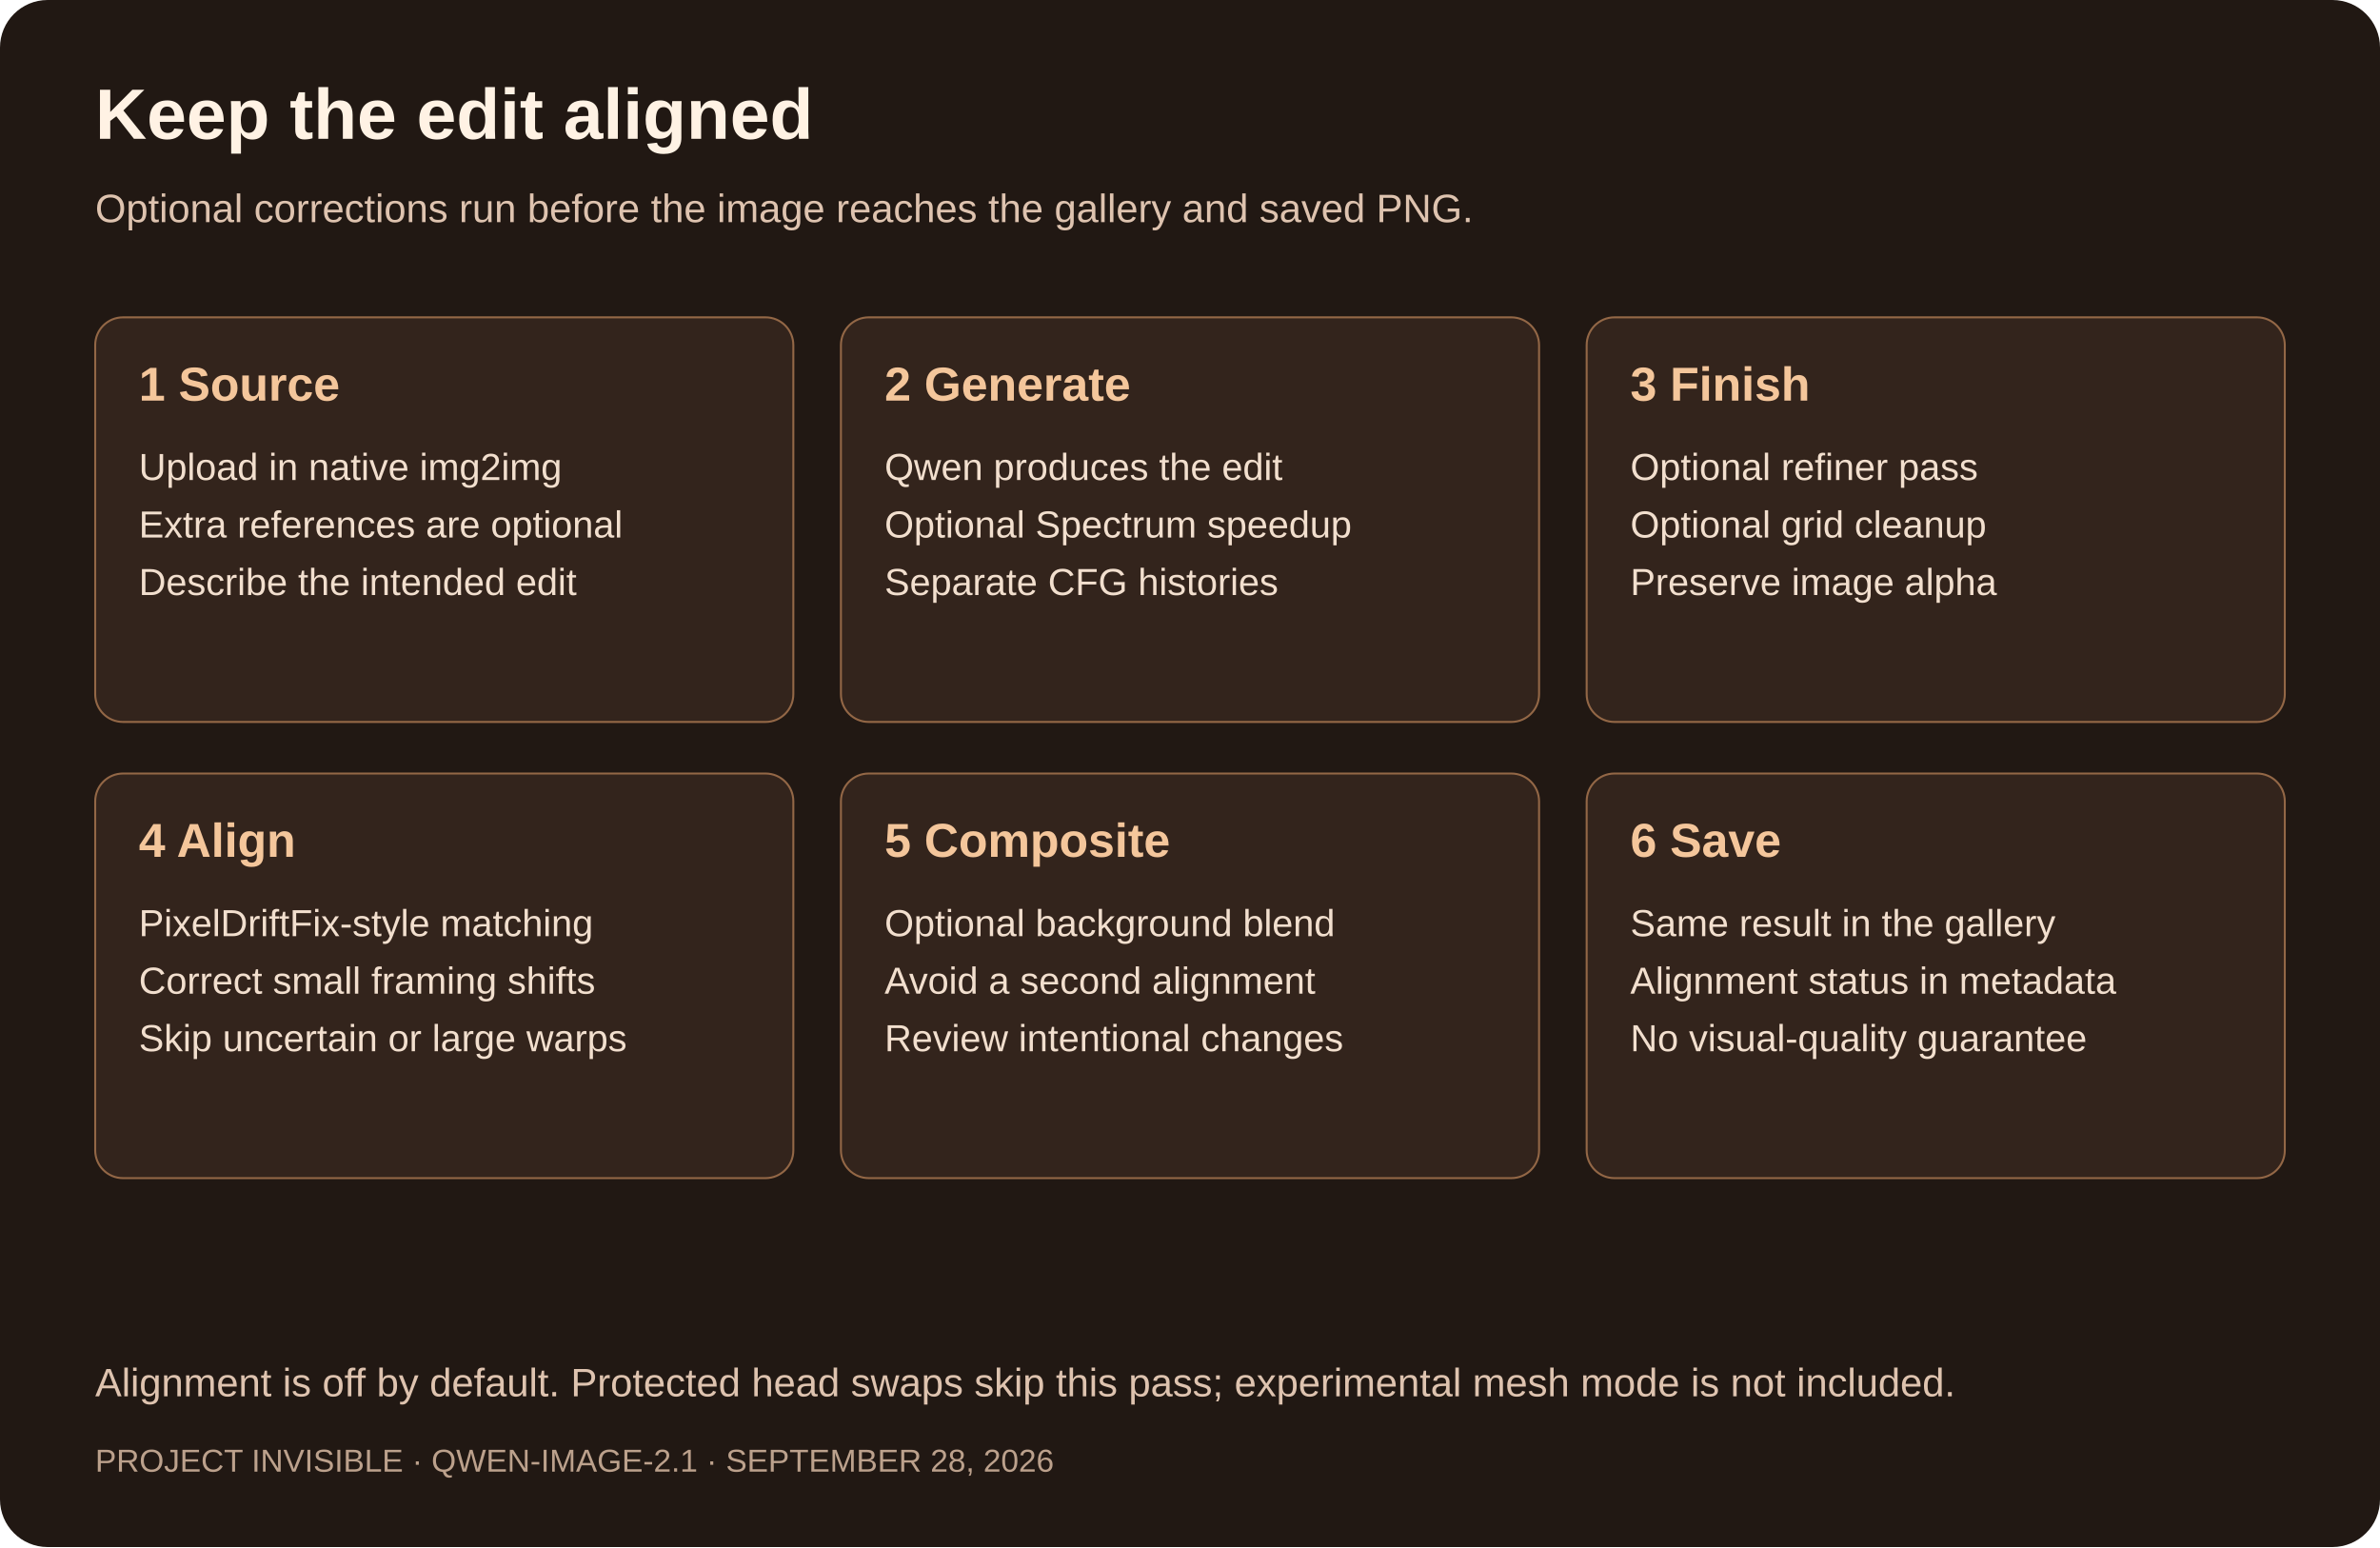
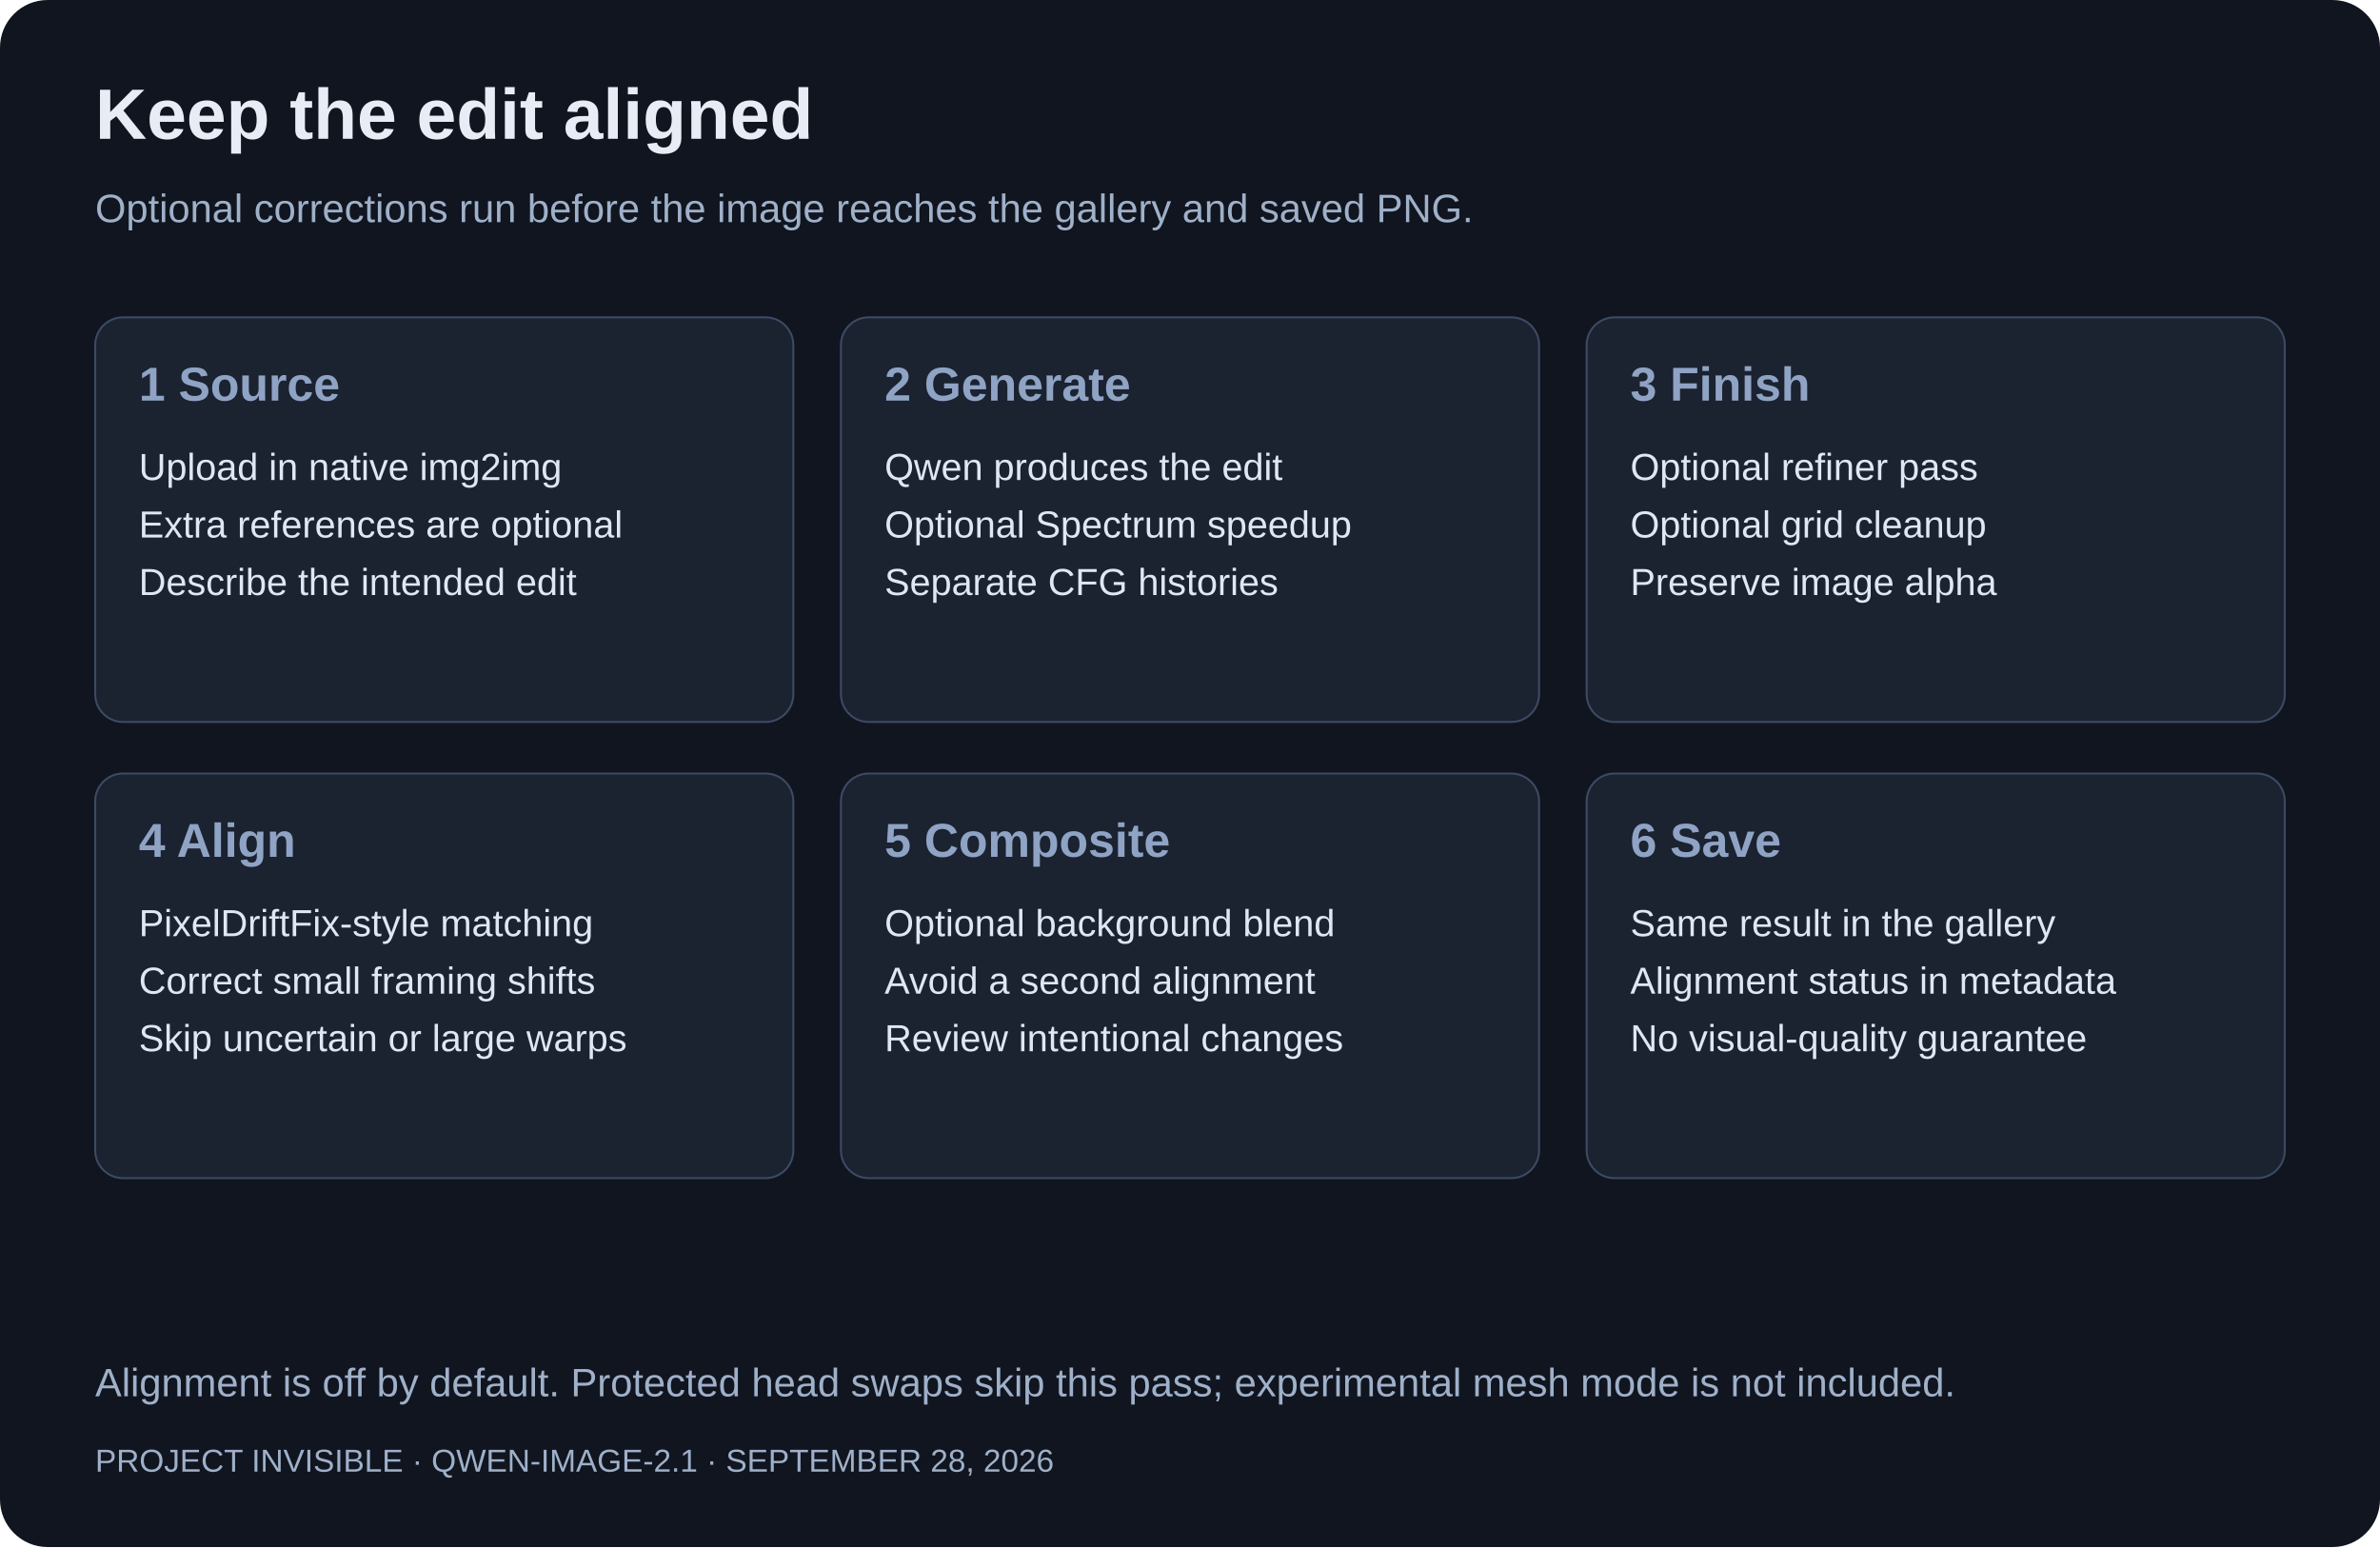
<svg xmlns="http://www.w3.org/2000/svg" width="1200" height="780" viewBox="0 0 1200 780" role="img" aria-labelledby="title desc">
-   <rect width="1200" height="780" rx="24" fill="#211813" />
-   <style>text{font-family:Arial,sans-serif}.title{fill:#fff2e4;font-size:36px;font-weight:700}.sub{fill:#dec3af;font-size:20px}.label{fill:#f4c69b;font-size:24px;font-weight:700}.body{fill:#f2dfce;font-size:19px}</style>
+   <rect width="1200" height="780" rx="24" fill="#10151f" />
+   <style>text{font-family:Arial,sans-serif}.title{fill:#e8ecf4;font-size:36px;font-weight:700}.sub{fill:#9fb0c9;font-size:20px}.label{fill:#8fa3c4;font-size:24px;font-weight:700}.body{fill:#dfe7f5;font-size:19px}</style>
  <text x="48" y="70" class="title">Keep the edit aligned</text>
  <text x="48" y="112" class="sub">Optional corrections run before the image reaches the gallery and saved PNG.</text>
-   <rect x="48" y="160" width="352" height="204" rx="14" fill="#33241c" stroke="#936746" />
+   <rect x="48" y="160" width="352" height="204" rx="14" fill="#1b2230" stroke="#3c4a63" />
  <text x="70" y="202" class="label">1  Source</text>
  <text x="70" y="242" class="body">Upload in native img2img</text>
  <text x="70" y="271" class="body">Extra references are optional</text>
  <text x="70" y="300" class="body">Describe the intended edit</text>
-   <rect x="424" y="160" width="352" height="204" rx="14" fill="#33241c" stroke="#936746" />
+   <rect x="424" y="160" width="352" height="204" rx="14" fill="#1b2230" stroke="#3c4a63" />
  <text x="446" y="202" class="label">2  Generate</text>
  <text x="446" y="242" class="body">Qwen produces the edit</text>
  <text x="446" y="271" class="body">Optional Spectrum speedup</text>
  <text x="446" y="300" class="body">Separate CFG histories</text>
-   <rect x="800" y="160" width="352" height="204" rx="14" fill="#33241c" stroke="#936746" />
+   <rect x="800" y="160" width="352" height="204" rx="14" fill="#1b2230" stroke="#3c4a63" />
  <text x="822" y="202" class="label">3  Finish</text>
  <text x="822" y="242" class="body">Optional refiner pass</text>
  <text x="822" y="271" class="body">Optional grid cleanup</text>
  <text x="822" y="300" class="body">Preserve image alpha</text>
-   <rect x="48" y="390" width="352" height="204" rx="14" fill="#33241c" stroke="#936746" />
+   <rect x="48" y="390" width="352" height="204" rx="14" fill="#1b2230" stroke="#3c4a63" />
  <text x="70" y="432" class="label">4  Align</text>
  <text x="70" y="472" class="body">PixelDriftFix-style matching</text>
  <text x="70" y="501" class="body">Correct small framing shifts</text>
  <text x="70" y="530" class="body">Skip uncertain or large warps</text>
-   <rect x="424" y="390" width="352" height="204" rx="14" fill="#33241c" stroke="#936746" />
+   <rect x="424" y="390" width="352" height="204" rx="14" fill="#1b2230" stroke="#3c4a63" />
  <text x="446" y="432" class="label">5  Composite</text>
  <text x="446" y="472" class="body">Optional background blend</text>
  <text x="446" y="501" class="body">Avoid a second alignment</text>
  <text x="446" y="530" class="body">Review intentional changes</text>
-   <rect x="800" y="390" width="352" height="204" rx="14" fill="#33241c" stroke="#936746" />
+   <rect x="800" y="390" width="352" height="204" rx="14" fill="#1b2230" stroke="#3c4a63" />
  <text x="822" y="432" class="label">6  Save</text>
  <text x="822" y="472" class="body">Same result in the gallery</text>
  <text x="822" y="501" class="body">Alignment status in metadata</text>
  <text x="822" y="530" class="body">No visual-quality guarantee</text>
  <text x="48" y="704" class="sub">Alignment is off by default. Protected head swaps skip this pass; experimental mesh mode is not included.</text>
-   <text x="48" y="742" fill="#bca18c" font-family="Arial,sans-serif" font-size="16">PROJECT INVISIBLE · QWEN-IMAGE-2.1 · SEPTEMBER 28, 2026</text>
+   <text x="48" y="742" fill="#9fb0c9" font-family="Arial,sans-serif" font-size="16">PROJECT INVISIBLE · QWEN-IMAGE-2.1 · SEPTEMBER 28, 2026</text>
</svg>
